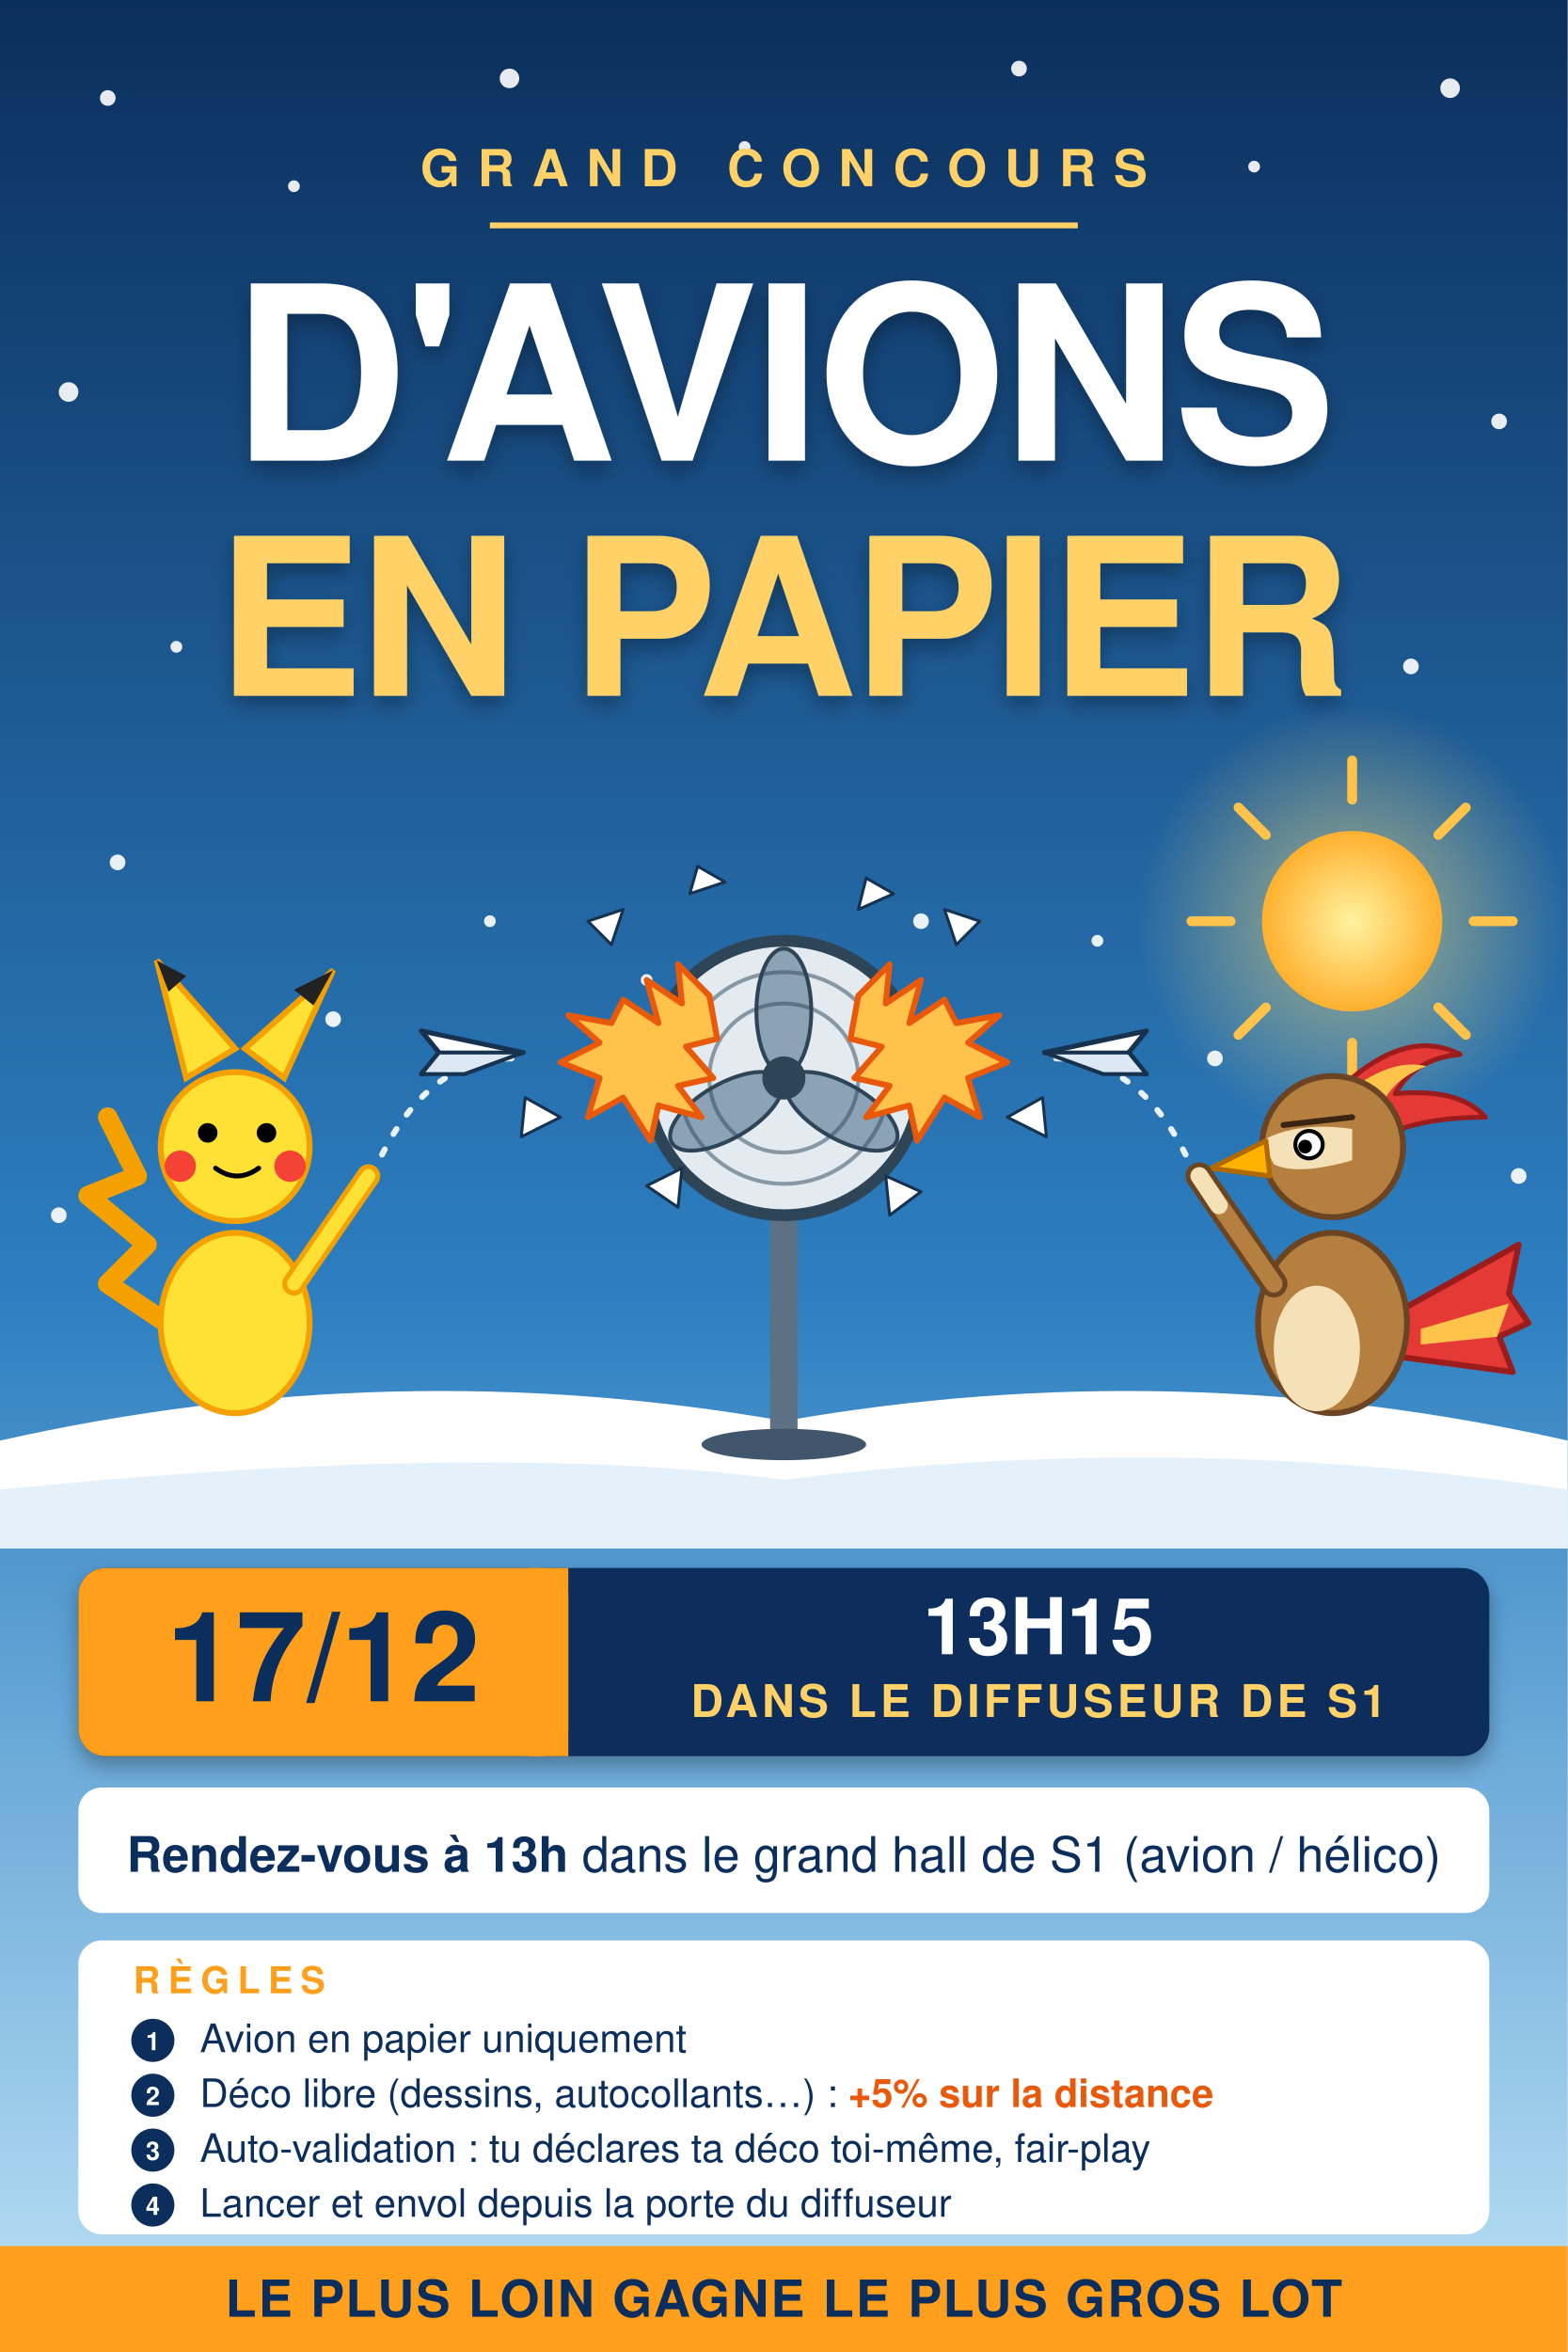
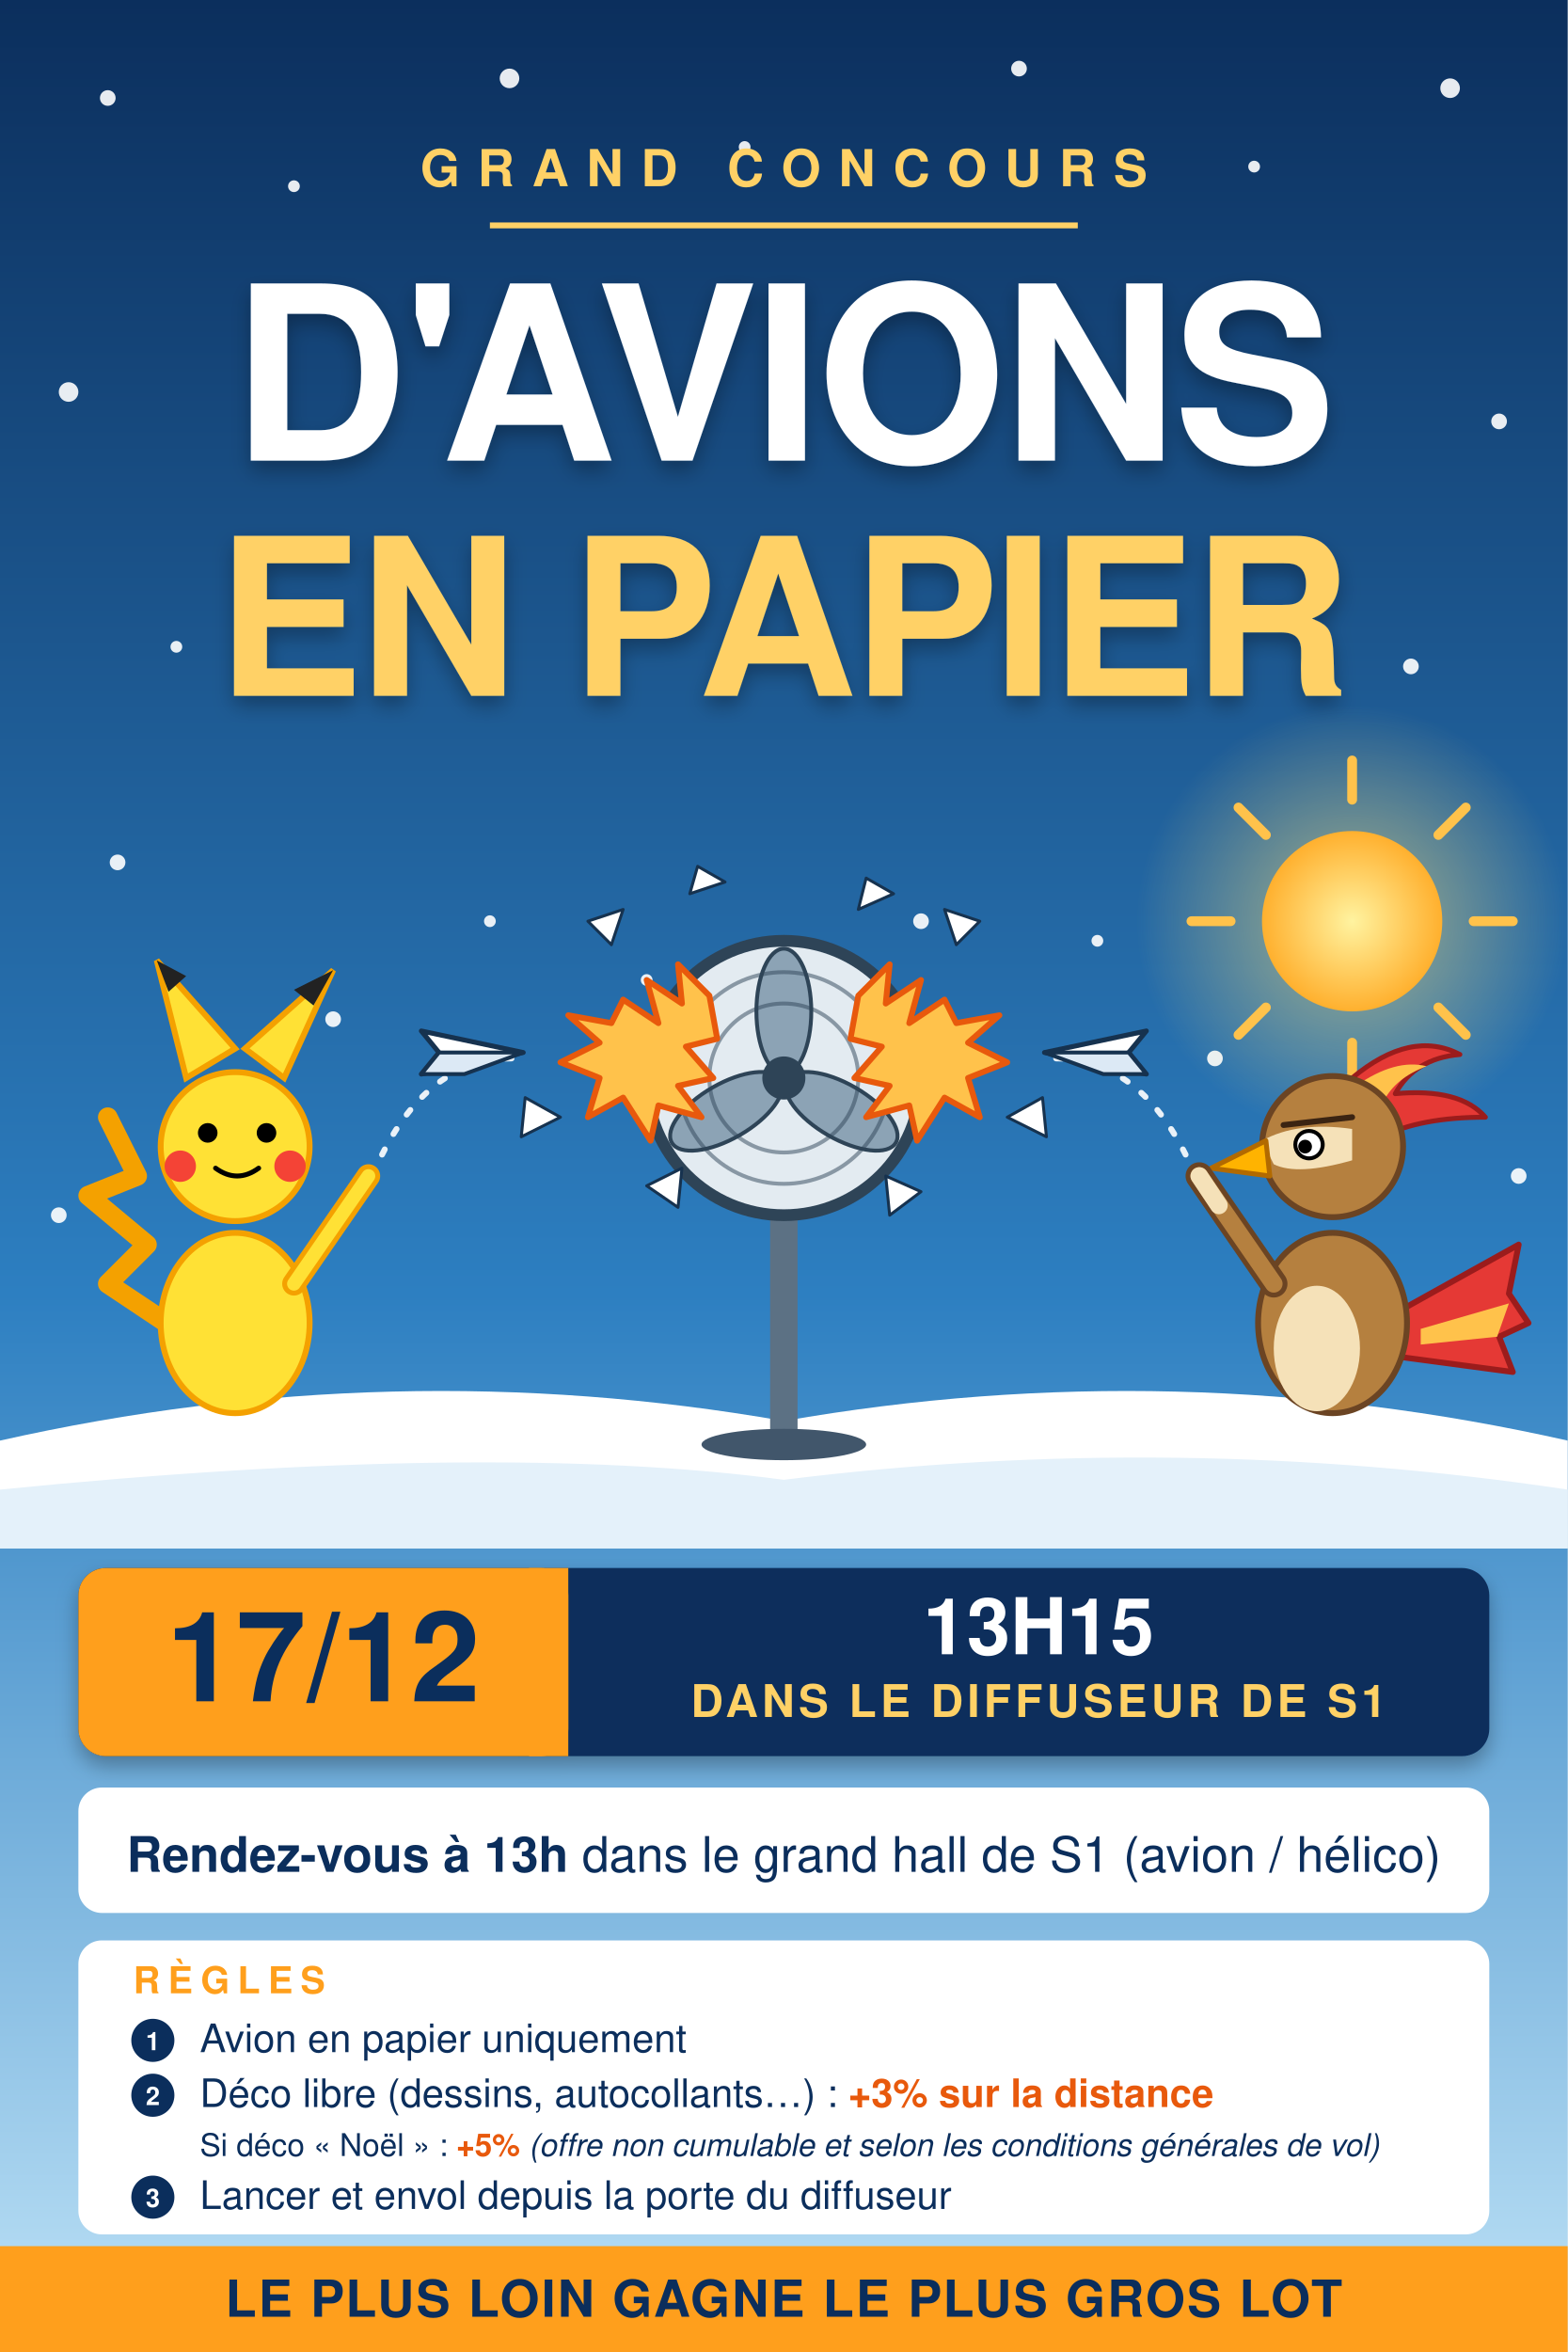
<svg xmlns="http://www.w3.org/2000/svg" viewBox="0 0 800 1200" font-family="Helvetica, Arial, sans-serif">
  <defs>
    <linearGradient id="bg" x1="0" y1="0" x2="0" y2="1">
      <stop offset="0%" stop-color="#0B2E5C" />
      <stop offset="55%" stop-color="#2D7FC1" />
      <stop offset="100%" stop-color="#BFE3F7" />
    </linearGradient>
    <radialGradient id="sun" cx="50%" cy="50%" r="50%">
      <stop offset="0%" stop-color="#FFF3A0" />
      <stop offset="100%" stop-color="#FFB02E" />
    </radialGradient>
    <radialGradient id="glow" cx="50%" cy="50%" r="50%">
      <stop offset="0%" stop-color="#FFE27A" stop-opacity="0.6" />
      <stop offset="100%" stop-color="#FFE27A" stop-opacity="0" />
    </radialGradient>
    <filter id="shadow" x="-10%" y="-10%" width="120%" height="130%">
      <feDropShadow dx="0" dy="5" stdDeviation="5" flood-color="#000" flood-opacity="0.3" />
    </filter>
    <g id="plane">
      <polygon points="0,0 52,11 0,22 9,11" fill="#fff" stroke="#16324F" stroke-width="2.5" stroke-linejoin="round" />
      <polygon points="9,11 52,11 22,22 0,22" fill="#DCE9F5" stroke="#16324F" stroke-width="2" stroke-linejoin="round" />
    </g>
  </defs>
  <rect width="800" height="1200" fill="url(#bg)" />
  <g fill="#fff" opacity="0.9">
    <circle cx="55" cy="50" r="4" />
    <circle cx="150" cy="95" r="3" />
    <circle cx="260" cy="40" r="5" />
    <circle cx="380" cy="75" r="3" />
    <circle cx="520" cy="35" r="4" />
    <circle cx="640" cy="85" r="3" />
    <circle cx="740" cy="45" r="5" />
    <circle cx="35" cy="200" r="5" />
    <circle cx="765" cy="215" r="4" />
    <circle cx="90" cy="330" r="3" />
    <circle cx="720" cy="340" r="4" />
    <circle cx="60" cy="440" r="4" />
    <circle cx="250" cy="470" r="3" />
    <circle cx="560" cy="480" r="3" />
    <circle cx="170" cy="520" r="4" />
    <circle cx="620" cy="540" r="4" />
    <circle cx="330" cy="500" r="3" />
    <circle cx="470" cy="470" r="4" />
    <circle cx="30" cy="620" r="4" />
    <circle cx="775" cy="600" r="4" />
  </g>
  <text x="400" y="95" font-size="26" font-weight="bold" text-anchor="middle" fill="#FFD166" letter-spacing="9">GRAND CONCOURS</text>
  <line x1="250" y1="115" x2="550" y2="115" stroke="#FFD166" stroke-width="3" />
  <g filter="url(#shadow)" font-weight="bold" text-anchor="middle" fill="#fff">
    <text x="400" y="235" font-size="124" letter-spacing="-2">D'AVIONS</text>
    <text x="400" y="355" font-size="112" letter-spacing="-2" fill="#FFD166">EN PAPIER</text>
  </g>
  <circle cx="690" cy="470" r="110" fill="url(#glow)" />
  <g transform="translate(690,470)">
    <g stroke="#FFC24B" stroke-width="5" stroke-linecap="round">
      <line x1="0" y1="-62" x2="0" y2="-82" />
      <line x1="0" y1="62" x2="0" y2="82" />
      <line x1="-62" y1="0" x2="-82" y2="0" />
      <line x1="62" y1="0" x2="82" y2="0" />
      <line x1="44" y1="44" x2="58" y2="58" />
      <line x1="-44" y1="-44" x2="-58" y2="-58" />
      <line x1="44" y1="-44" x2="58" y2="-58" />
      <line x1="-44" y1="44" x2="-58" y2="58" />
    </g>
    <circle r="46" fill="url(#sun)" />
  </g>
  <path d="M0 735 Q200 690 400 725 Q600 690 800 735 L800 790 L0 790Z" fill="#fff" />
  <path d="M0 760 Q250 735 400 755 Q600 730 800 760 L800 790 L0 790Z" fill="#E4F1FA" />
  <g transform="translate(0,130)">
    <rect x="393" y="490" width="14" height="115" fill="#5C7184" />
    <ellipse cx="400" cy="607" rx="42" ry="8" fill="#41566B" />
    <circle cx="400" cy="420" r="70" fill="#E3EBF1" stroke="#2E4457" stroke-width="6" />
    <g fill="#8CA3B5" stroke="#2E4457" stroke-width="2">
      <ellipse cx="400" cy="386" rx="14" ry="32" />
      <ellipse cx="400" cy="386" rx="14" ry="32" transform="rotate(120 400 420)" />
      <ellipse cx="400" cy="386" rx="14" ry="32" transform="rotate(240 400 420)" />
    </g>
    <circle cx="400" cy="420" r="11" fill="#2E4457" />
    <g fill="none" stroke="#2E4457" stroke-width="2" opacity="0.5">
      <circle cx="400" cy="420" r="54" />
      <circle cx="400" cy="420" r="38" />
    </g>
    <polygon fill="#FFC24B" stroke="#E8590C" stroke-width="3" stroke-linejoin="round" points="318,380 336,392 330,370 348,382 346,362 362,378 366,400 350,404 364,420 346,424 358,440 336,434 332,452 318,430 300,440 306,420 286,412 306,402 290,388 312,392" />
    <polygon fill="#FFC24B" stroke="#E8590C" stroke-width="3" stroke-linejoin="round" points="482,380 464,392 470,370 452,382 454,362 438,378 434,400 450,404 436,420 454,424 442,440 464,434 468,452 482,430 500,440 494,420 514,412 494,402 510,388 488,392" />
    <g fill="#fff" stroke="#16324F" stroke-width="1.5" stroke-linejoin="round">
      <polygon points="300,340 318,334 312,352" />
      <polygon points="268,430 286,440 266,450" />
      <polygon points="330,475 348,466 346,486" />
      <polygon points="500,340 482,334 488,352" />
      <polygon points="532,430 514,440 534,450" />
      <polygon points="470,478 452,470 454,490" />
      <polygon points="442,318 456,326 438,334" />
      <polygon points="356,312 370,320 352,326" />
    </g>
    <g fill="none" stroke="#fff" stroke-width="3" stroke-dasharray="3 9" stroke-linecap="round" opacity="0.9">
      <path d="M190 470 Q215 410 262 410" />
      <path d="M610 470 Q585 410 538 410" />
    </g>
    <use href="#plane" transform="translate(215,396)" />
    <use href="#plane" transform="translate(585,396) scale(-1,1)" />
    <polyline points="85,545 55,525 75,505 45,480 70,470 55,440" fill="none" stroke="#F4A100" stroke-width="10" stroke-linejoin="round" stroke-linecap="round" />
    <ellipse cx="120" cy="545" rx="38" ry="46" fill="#FFE135" stroke="#F4A100" stroke-width="3" />
    <polygon points="95,420 80,360 120,405" fill="#FFE135" stroke="#F4A100" stroke-width="3" />
    <polygon points="80,360 86,376 95,368" fill="#222" />
    <polygon points="145,420 170,365 125,405" fill="#FFE135" stroke="#F4A100" stroke-width="3" />
    <polygon points="170,365 160,383 150,375" fill="#222" />
    <circle cx="120" cy="455" r="38" fill="#FFE135" stroke="#F4A100" stroke-width="3" />
    <circle cx="106" cy="448" r="5" fill="#000" />
    <circle cx="136" cy="448" r="5" fill="#000" />
    <circle cx="92" cy="465" r="8" fill="#F44336" />
    <circle cx="148" cy="465" r="8" fill="#F44336" />
    <path d="M110 466 Q121 474 132 466" fill="none" stroke="#000" stroke-width="2.5" stroke-linecap="round" />
    <line x1="150" y1="525" x2="188" y2="470" stroke="#F4A100" stroke-width="12" stroke-linecap="round" />
    <line x1="150" y1="525" x2="188" y2="470" stroke="#FFE135" stroke-width="7" stroke-linecap="round" />
    <polygon points="712,540 775,505 770,530 780,545 765,552 772,570 712,562" fill="#E53935" stroke="#9B1C1C" stroke-width="3" stroke-linejoin="round" />
    <polygon points="725,548 770,535 764,552 725,556" fill="#FFC24B" />
    <ellipse cx="680" cy="545" rx="38" ry="46" fill="#B5803F" stroke="#6B4423" stroke-width="3" />
    <ellipse cx="672" cy="558" rx="22" ry="32" fill="#F5E1B8" />
    <path d="M690 420 Q720 395 745 408 Q722 410 712 428 Q745 425 758 440 Q725 440 705 450Z" fill="#E53935" stroke="#9B1C1C" stroke-width="2.5" stroke-linejoin="round" />
    <path d="M692 424 Q712 410 728 414 Q712 420 706 432Z" fill="#FFC24B" />
    <circle cx="680" cy="455" r="36" fill="#B5803F" stroke="#6B4423" stroke-width="3" />
    <path d="M644 452 Q662 442 690 446 L690 462 Q662 470 650 464Z" fill="#F5E1B8" />
    <polygon points="646,452 618,466 648,470" fill="#FFB300" stroke="#B26A00" stroke-width="2.5" stroke-linejoin="round" />
    <circle cx="668" cy="454" r="7" fill="#fff" stroke="#000" stroke-width="2" />
    <circle cx="666" cy="455" r="3.5" fill="#000" />
    <path d="M655 444 L690 440" stroke="#3B2412" stroke-width="3" stroke-linecap="round" />
    <line x1="650" y1="525" x2="612" y2="470" stroke="#6B4423" stroke-width="14" stroke-linecap="round" />
    <line x1="650" y1="525" x2="612" y2="470" stroke="#B5803F" stroke-width="9" stroke-linecap="round" />
    <line x1="622" y1="485" x2="612" y2="470" stroke="#F5E1B8" stroke-width="9" stroke-linecap="round" />
  </g>
  <g filter="url(#shadow)">
    <rect x="40" y="800" width="720" height="96" rx="14" fill="#0B2E5C" />
    <rect x="40" y="800" width="250" height="96" rx="14" fill="#FF9F1C" />
    <rect x="270" y="800" width="20" height="96" fill="#FF9F1C" />
  </g>
  <text x="165" y="868" font-size="64" font-weight="bold" text-anchor="middle" fill="#0B2E5C">17/12</text>
  <text x="530" y="844" font-size="40" font-weight="bold" text-anchor="middle" fill="#fff">13H15</text>
  <text x="530" y="876" font-size="23" font-weight="bold" text-anchor="middle" fill="#FFD166" letter-spacing="2">DANS LE DIFFUSEUR DE S1</text>
  <rect x="40" y="912" width="720" height="64" rx="12" fill="#fff" />
  <text x="400" y="955" font-size="25" text-anchor="middle" fill="#0B2E5C">
    <tspan font-weight="bold">Rendez-vous à 13h</tspan> dans le grand hall de S1 (avion / hélico)</text>
  <rect x="40" y="990" width="720" height="150" rx="12" fill="#fff" />
  <text x="68" y="1017" font-size="19" font-weight="bold" fill="#FF9F1C" letter-spacing="4">RÈGLES</text>
  <g fill="#0B2E5C">
    <circle cx="78" cy="1041" r="11" />
    <circle cx="78" cy="1069" r="11" />
-     <circle cx="78" cy="1097" r="11" />
-     <circle cx="78" cy="1125" r="11" />
+     <circle cx="78" cy="1121" r="11" />
  </g>
  <g font-size="13" font-weight="bold" fill="#fff" text-anchor="middle">
    <text x="78" y="1046">1</text>
    <text x="78" y="1074">2</text>
-     <text x="78" y="1102">3</text>
-     <text x="78" y="1130">4</text>
+     <text x="78" y="1126">3</text>
  </g>
  <g font-size="20" fill="#0B2E5C">
    <text x="102" y="1047">Avion en papier uniquement</text>
-     <text x="102" y="1075">Déco libre (dessins, autocollants…) : <tspan font-weight="bold" fill="#E8590C">+5% sur la distance</tspan>
+     <text x="102" y="1075">Déco libre (dessins, autocollants…) : <tspan font-weight="bold" fill="#E8590C">+3% sur la distance</tspan>
    </text>
-     <text x="102" y="1103">Auto-validation : tu déclares ta déco toi-même, fair-play</text>
-     <text x="102" y="1131">Lancer et envol depuis la porte du diffuseur</text>
+     <text x="102" y="1127">Lancer et envol depuis la porte du diffuseur</text>
  </g>
+   <text x="102" y="1100" font-size="16" fill="#0B2E5C">Si déco « Noël » : <tspan font-weight="bold" fill="#E8590C">+5%</tspan>
+     <tspan font-style="italic">(offre non cumulable et selon les conditions générales de vol)</tspan>
+   </text>
  <rect x="0" y="1146" width="800" height="54" fill="#FF9F1C" />
  <text x="400" y="1182" font-size="26" font-weight="bold" text-anchor="middle" fill="#0B2E5C" letter-spacing="1">LE PLUS LOIN GAGNE LE PLUS GROS LOT</text>
</svg>
